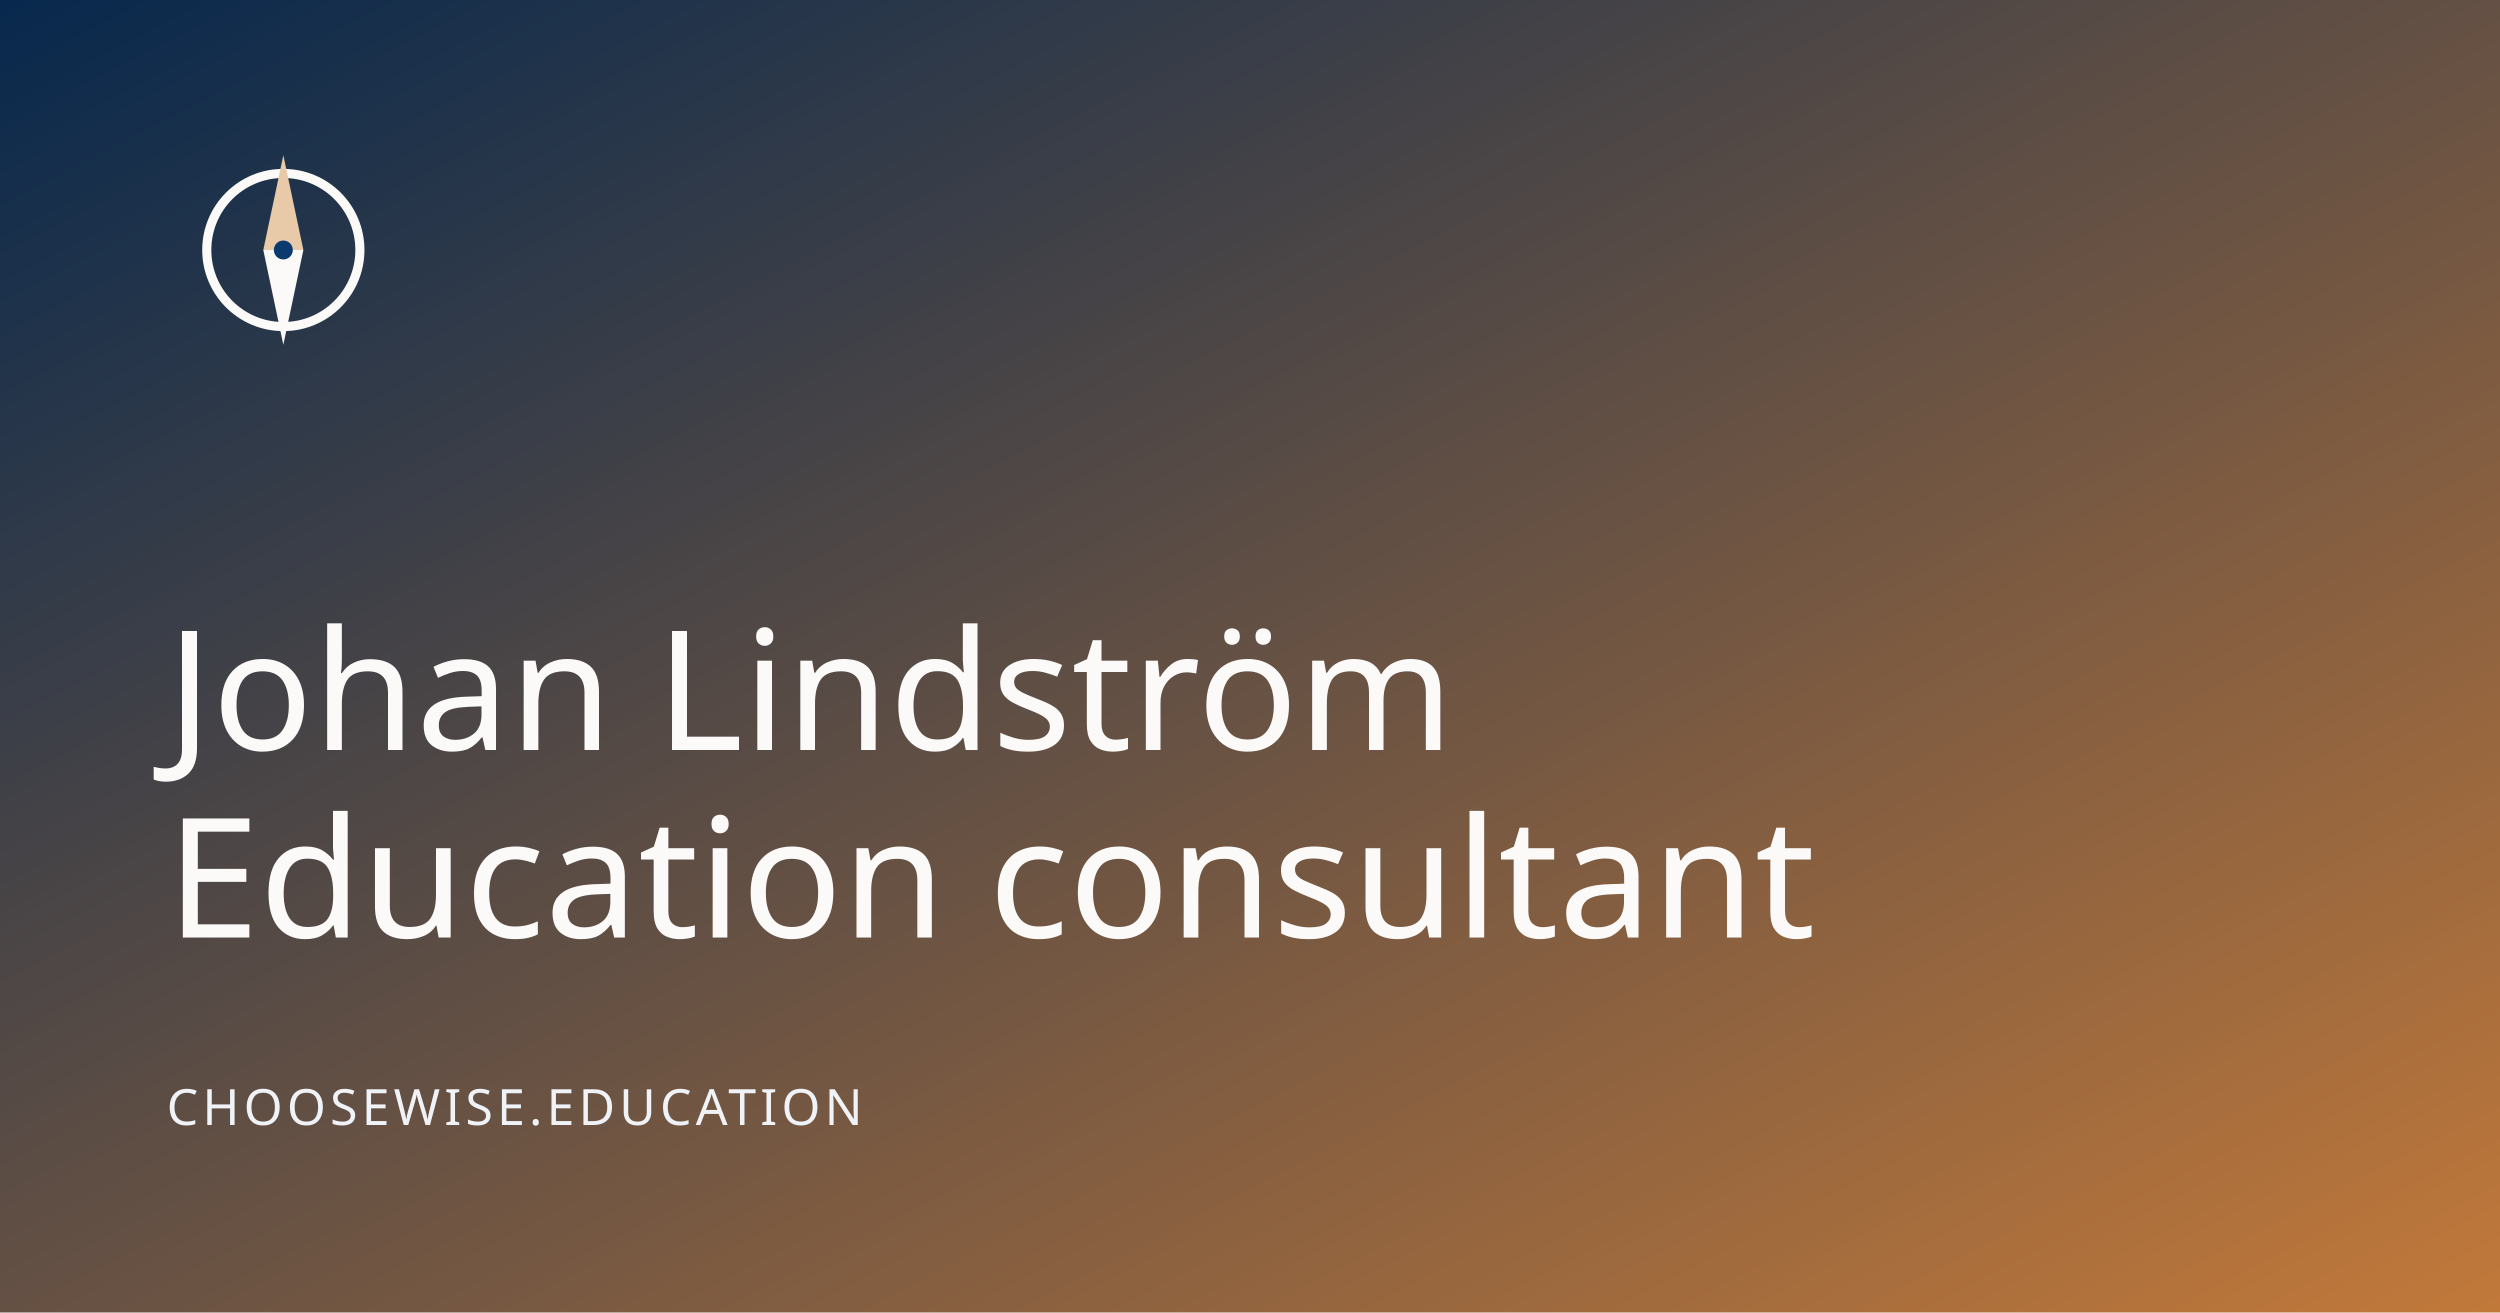
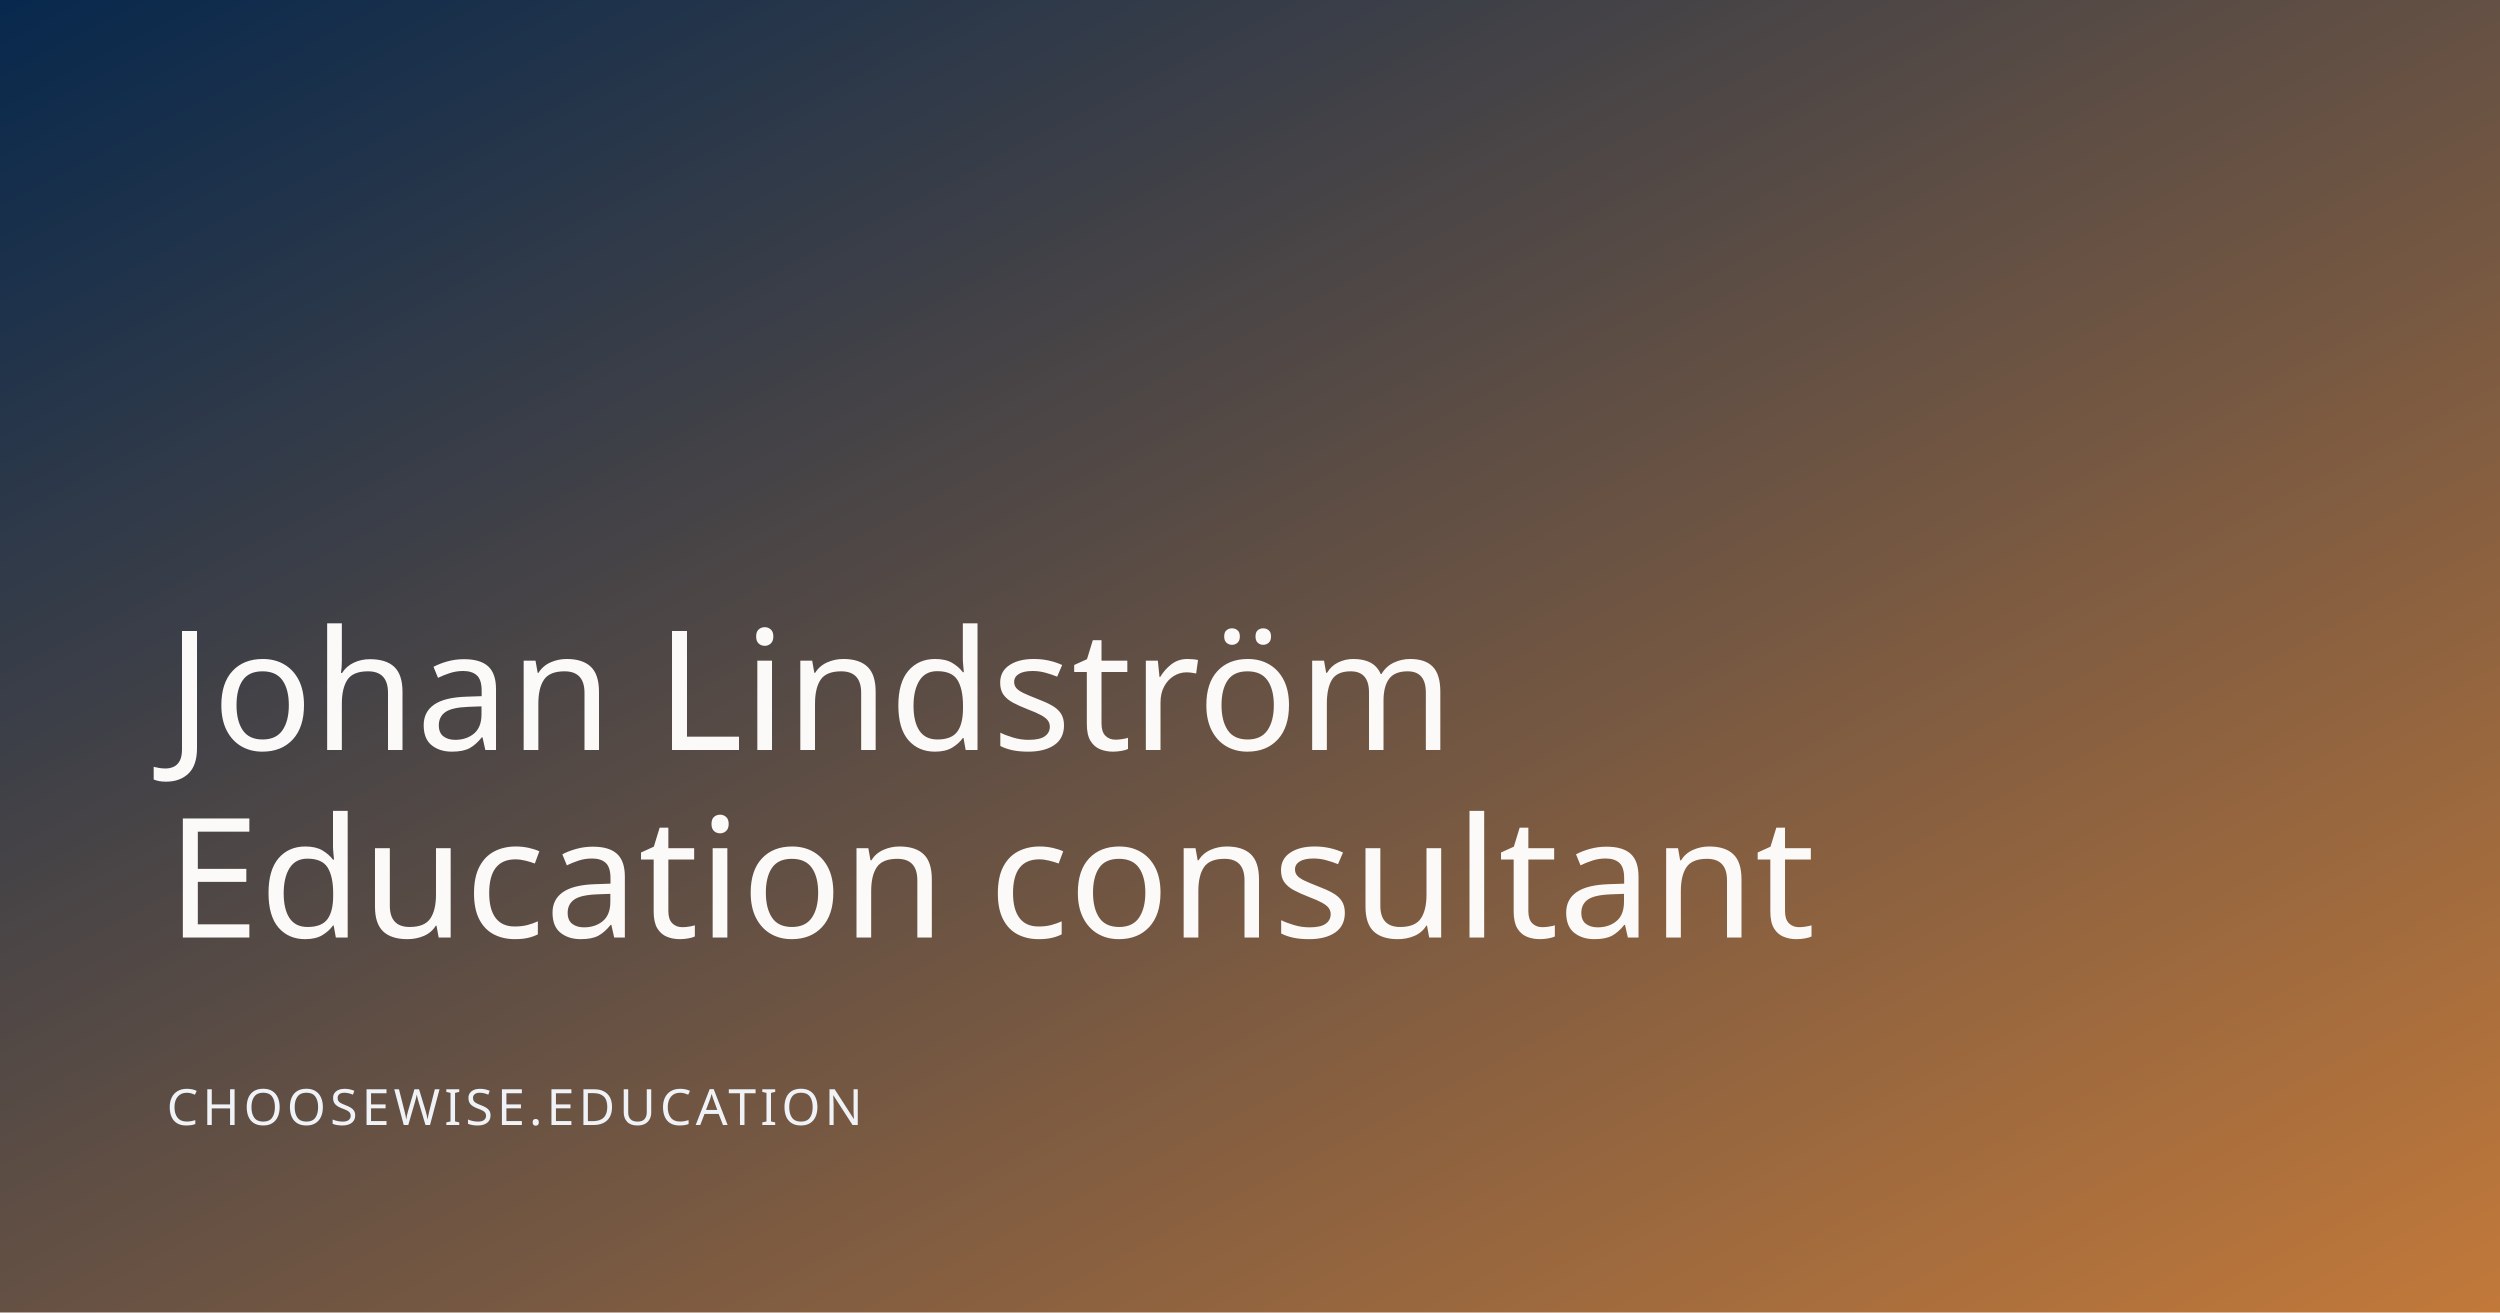
<svg xmlns="http://www.w3.org/2000/svg" viewBox="0 0 1200 630" width="1200" height="630">
  <defs>
    <style>
      @font-face {
        font-family: 'Hanken Grotesk';
        src: url('../../../fonts/hanken-grotesk/HankenGrotesk-VariableFont.woff2') format('woff2');
        font-weight: 300 600;
        font-style: normal;
      }
    </style>
    <linearGradient id="bg" x1="0" y1="0" x2="1" y2="1">
      <stop offset="0%" stop-color="#07284D" />
      <stop offset="100%" stop-color="#C2793A" />
    </linearGradient>
  </defs>
  <rect width="1200" height="630" fill="url(#bg)" />
-   <svg x="80" y="64" width="112" height="112" viewBox="0 0 64 64">
-     <circle cx="32" cy="32" r="21" fill="none" stroke="#FBFAF8" stroke-width="2.5" />
-     <path d="M32 58 L37.5 32 L26.5 32 Z" fill="#FBFAF8" />
-     <path d="M32 6 L37.5 32 L26.5 32 Z" fill="#E8C9A8" />
-     <circle cx="32" cy="32" r="2.6" fill="#0B3A6F" />
-   </svg>
  <text x="80" y="360" font-family="Hanken Grotesk, sans-serif" font-size="80" font-weight="300" fill="#FBFAF8">Johan Lindström</text>
  <text x="80" y="450" font-family="Hanken Grotesk, sans-serif" font-size="80" font-weight="300" fill="#FBFAF8">Education consultant</text>
  <text x="80" y="540" font-family="Hanken Grotesk, sans-serif" font-size="24" font-weight="500" fill="#EFF2F6" letter-spacing="2">CHOOSEWISE.EDUCATION</text>
</svg>
